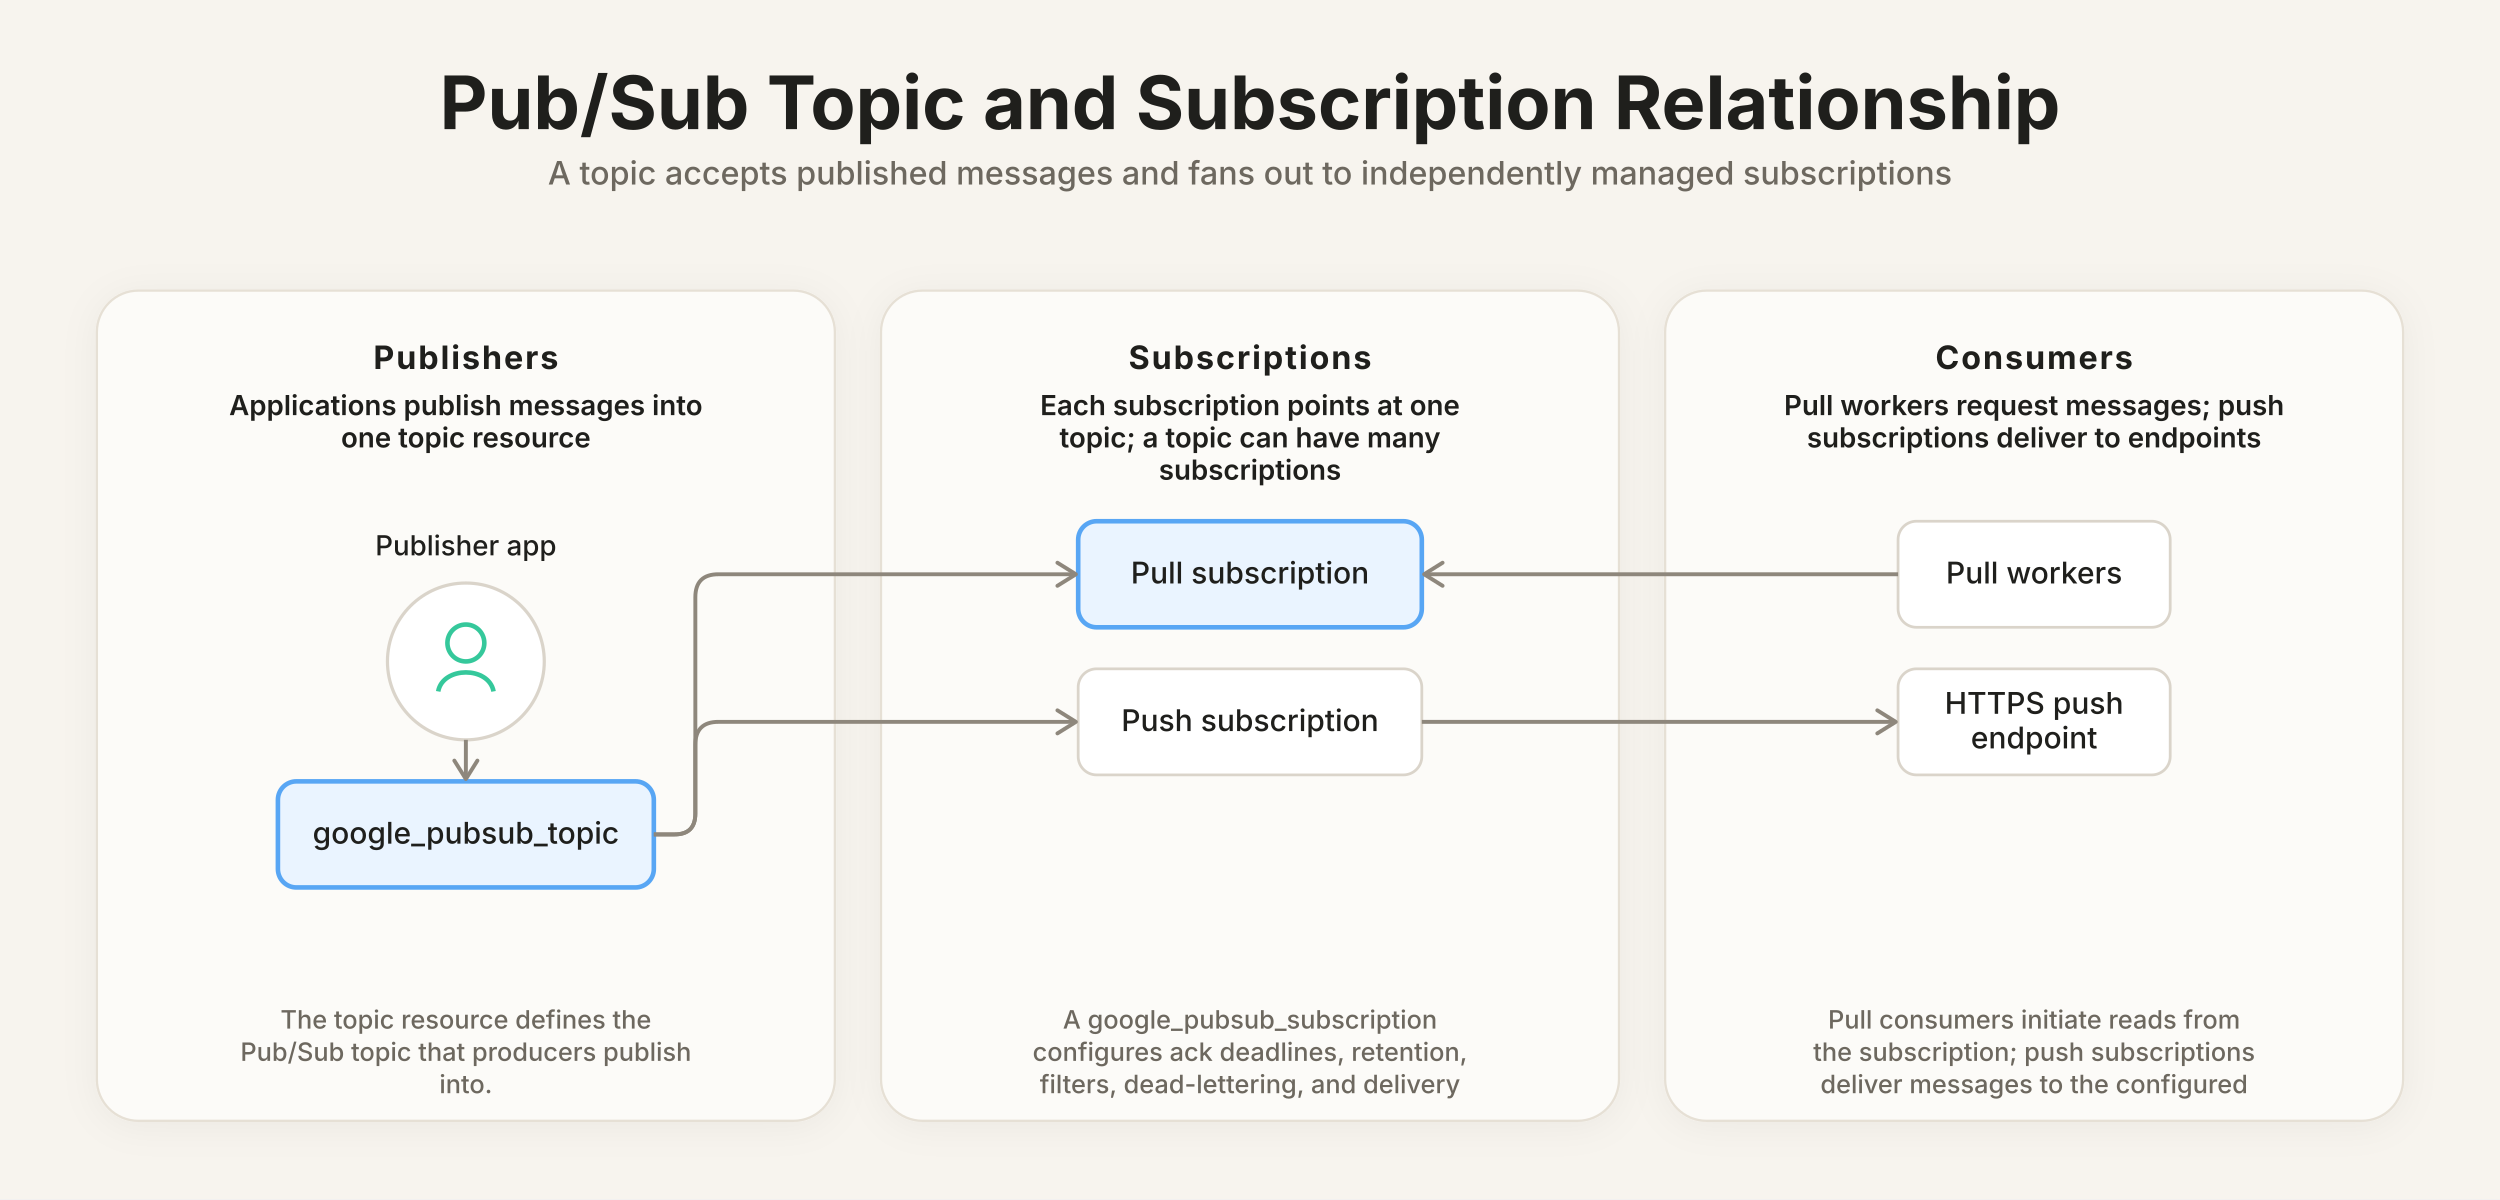
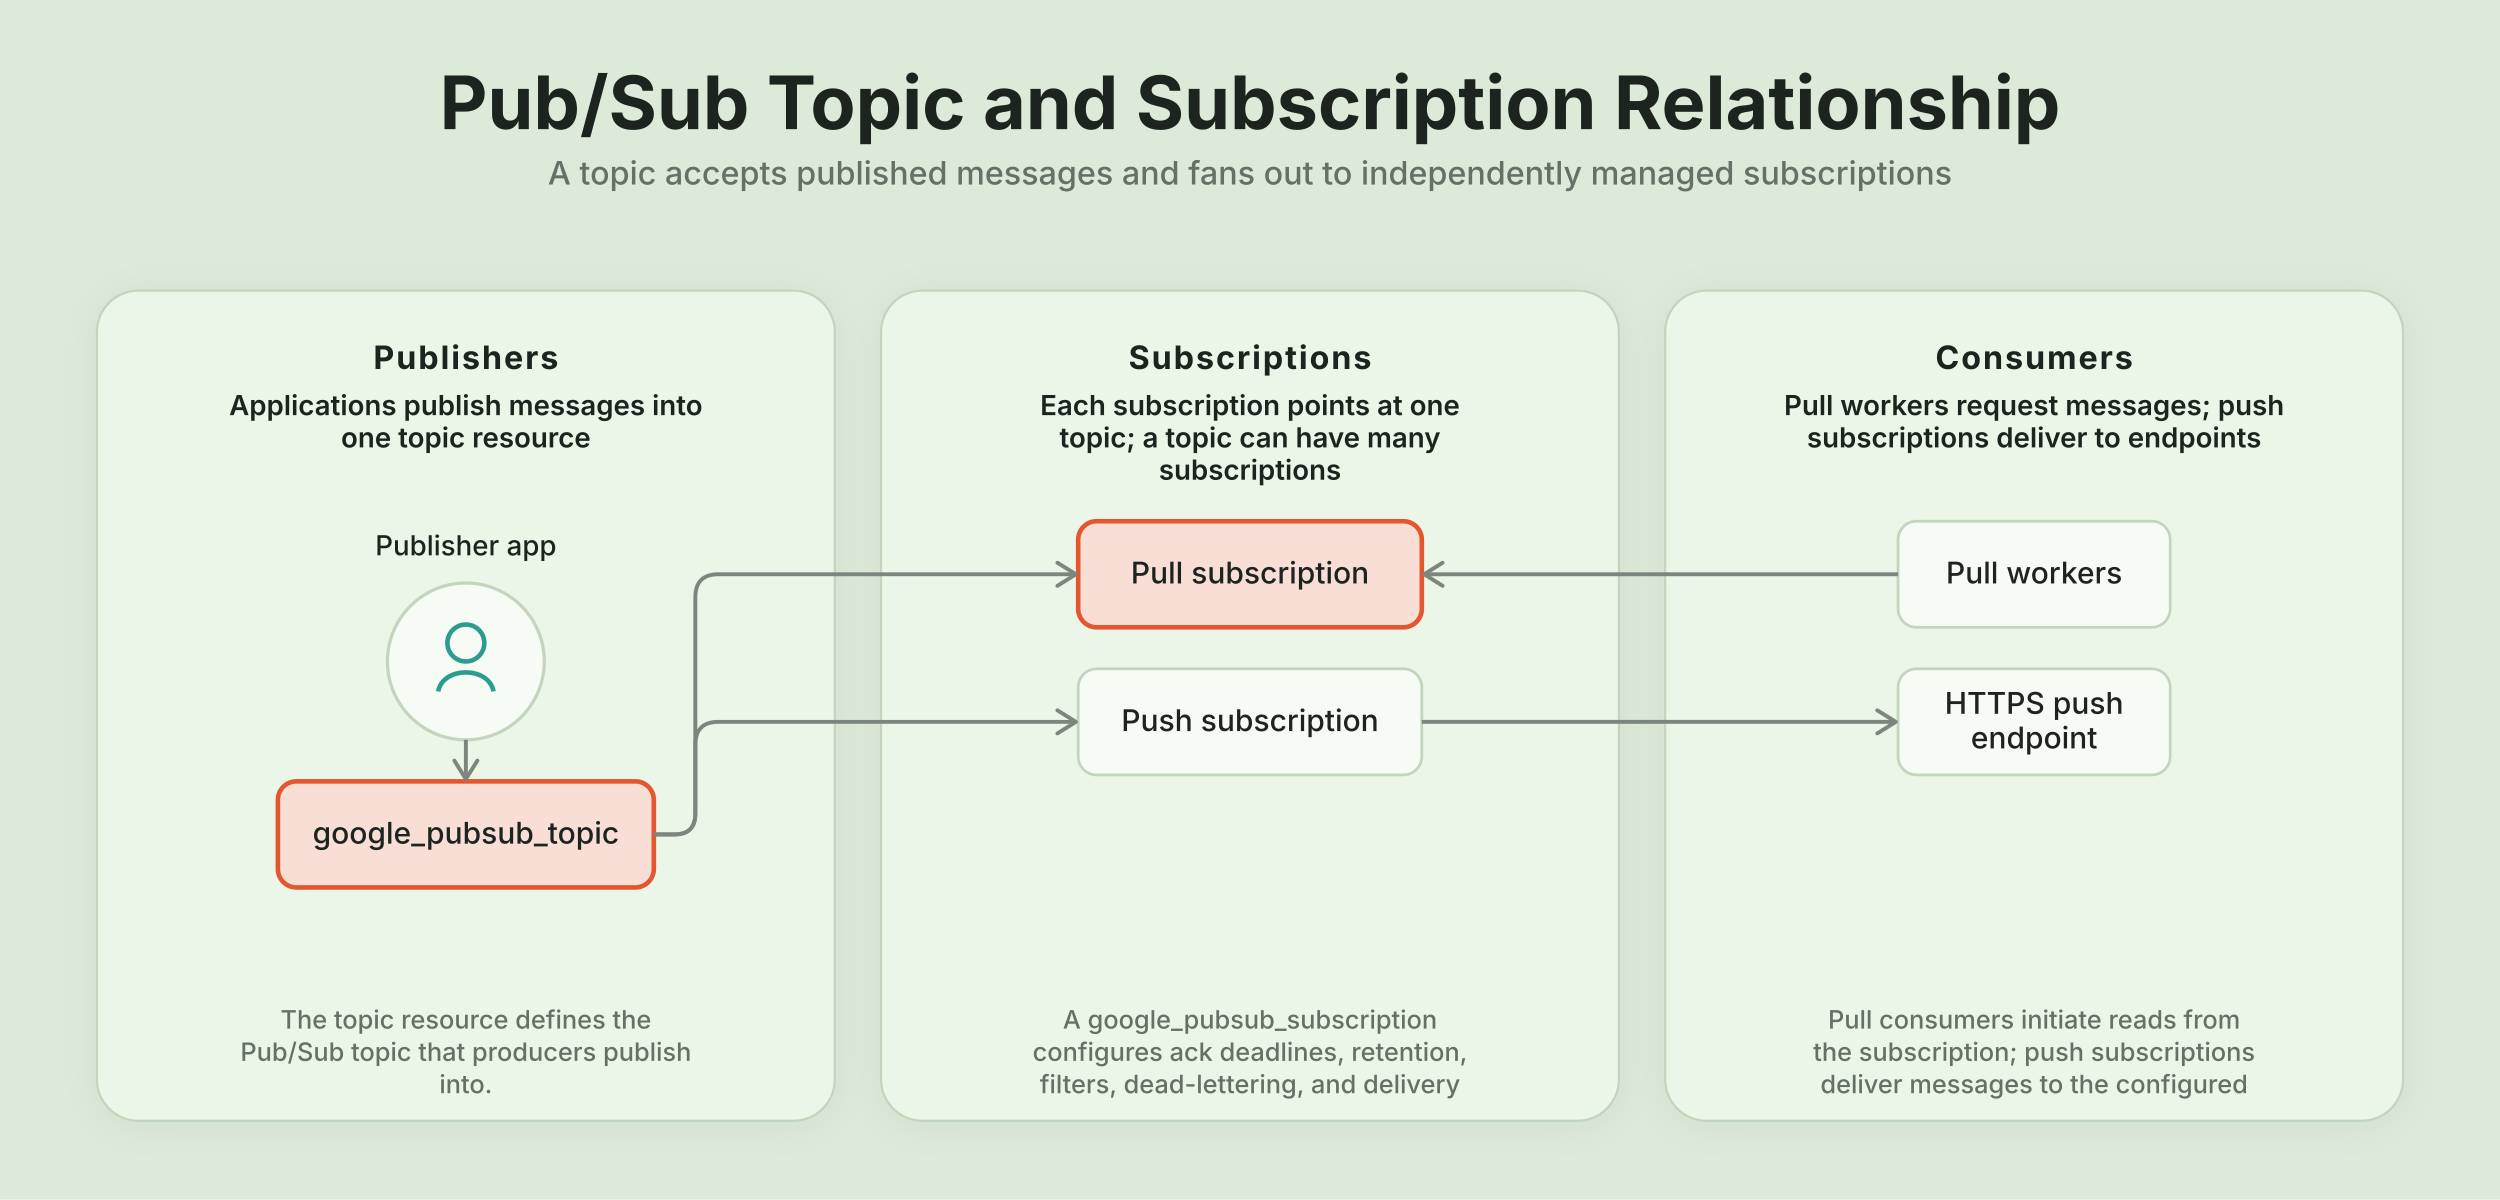
<svg xmlns="http://www.w3.org/2000/svg" width="1084" height="520" viewBox="0 0 1084 520" role="img" aria-label="Pub/Sub Topic and Subscription Relationship">
  <defs>
    <filter id="panelShadow" x="-10%" y="-10%" width="120%" height="140%">
      <feDropShadow dx="0" dy="2" stdDeviation="8" flood-color="rgba(0,0,0,0.05)" />
    </filter>
-     <marker id="arrow" viewBox="0 0 11 12" markerWidth="11" markerHeight="12" refX="9.5" refY="6" orient="auto" markerUnits="userSpaceOnUse" overflow="visible">
-       <path d="M 1.5 1.0 L 9.5 6 L 1.5 11.0" fill="none" stroke="#8E877C" stroke-width="1.7" stroke-linecap="round" stroke-linejoin="round" />
+     <marker id="arrow-ink-signal" viewBox="0 0 11 12" markerWidth="11" markerHeight="12" refX="9.5" refY="6" orient="auto" markerUnits="userSpaceOnUse" overflow="visible">
+       <path d="M 1.5 1.0 L 9.5 6 L 1.5 11.0" fill="none" stroke="#7D857E" stroke-width="1.7" stroke-linecap="round" stroke-linejoin="round" />
    </marker>
  </defs>
-   <rect width="1084" height="520" fill="#F7F4EE" />
-   <text x="542.0" y="56" text-anchor="middle" font-family="Inter, ui-sans-serif, system-ui, sans-serif" font-size="32" font-weight="700" fill="#1F1F1C">Pub/Sub Topic and Subscription Relationship</text>
-   <text x="542.0" y="80" text-anchor="middle" font-family="Inter, ui-sans-serif, system-ui, sans-serif" font-size="14" font-weight="500" fill="#6D685F">A topic accepts published messages and fans out to independently managed subscriptions</text>
-   <rect x="42.0" y="126.0" width="320.0" height="360.0" rx="18" fill="#FCFBF8" stroke="#E6E0D5" filter="url(#panelShadow)" />
-   <text x="202.0" y="160.0" text-anchor="middle" font-family="Inter, ui-sans-serif, system-ui, sans-serif" font-size="14" font-weight="700" letter-spacing="0.06em" fill="#1F1F1C">Publishers</text>
-   <text x="202.0" y="180.0" text-anchor="middle" font-family="Inter, ui-sans-serif, system-ui, sans-serif" font-size="12" font-weight="600" fill="#1F1F1C">Applications publish messages into</text>
-   <text x="202.0" y="194.0" text-anchor="middle" font-family="Inter, ui-sans-serif, system-ui, sans-serif" font-size="12" font-weight="600" fill="#1F1F1C">one topic resource</text>
-   <text x="202.0" y="446.0" text-anchor="middle" font-family="Inter, ui-sans-serif, system-ui, sans-serif" font-size="11" font-weight="500" fill="#6D685F">The topic resource defines the</text>
-   <text x="202.0" y="460.0" text-anchor="middle" font-family="Inter, ui-sans-serif, system-ui, sans-serif" font-size="11" font-weight="500" fill="#6D685F">Pub/Sub topic that producers publish</text>
-   <text x="202.0" y="474.0" text-anchor="middle" font-family="Inter, ui-sans-serif, system-ui, sans-serif" font-size="11" font-weight="500" fill="#6D685F">into.</text>
-   <rect x="382.0" y="126.0" width="320.0" height="360.0" rx="18" fill="#FCFBF8" stroke="#E6E0D5" filter="url(#panelShadow)" />
-   <text x="542.0" y="160.0" text-anchor="middle" font-family="Inter, ui-sans-serif, system-ui, sans-serif" font-size="14" font-weight="700" letter-spacing="0.06em" fill="#1F1F1C">Subscriptions</text>
-   <text x="542.0" y="180.0" text-anchor="middle" font-family="Inter, ui-sans-serif, system-ui, sans-serif" font-size="12" font-weight="600" fill="#1F1F1C">Each subscription points at one</text>
-   <text x="542.0" y="194.0" text-anchor="middle" font-family="Inter, ui-sans-serif, system-ui, sans-serif" font-size="12" font-weight="600" fill="#1F1F1C">topic; a topic can have many</text>
-   <text x="542.0" y="208.0" text-anchor="middle" font-family="Inter, ui-sans-serif, system-ui, sans-serif" font-size="12" font-weight="600" fill="#1F1F1C">subscriptions</text>
-   <text x="542.0" y="446.0" text-anchor="middle" font-family="Inter, ui-sans-serif, system-ui, sans-serif" font-size="11" font-weight="500" fill="#6D685F">A google_pubsub_subscription</text>
-   <text x="542.0" y="460.0" text-anchor="middle" font-family="Inter, ui-sans-serif, system-ui, sans-serif" font-size="11" font-weight="500" fill="#6D685F">configures ack deadlines, retention,</text>
-   <text x="542.0" y="474.0" text-anchor="middle" font-family="Inter, ui-sans-serif, system-ui, sans-serif" font-size="11" font-weight="500" fill="#6D685F">filters, dead-lettering, and delivery</text>
-   <rect x="722.0" y="126.0" width="320.0" height="360.0" rx="18" fill="#FCFBF8" stroke="#E6E0D5" filter="url(#panelShadow)" />
-   <text x="882.0" y="160.0" text-anchor="middle" font-family="Inter, ui-sans-serif, system-ui, sans-serif" font-size="14" font-weight="700" letter-spacing="0.06em" fill="#1F1F1C">Consumers</text>
-   <text x="882.0" y="180.0" text-anchor="middle" font-family="Inter, ui-sans-serif, system-ui, sans-serif" font-size="12" font-weight="600" fill="#1F1F1C">Pull workers request messages; push</text>
-   <text x="882.0" y="194.0" text-anchor="middle" font-family="Inter, ui-sans-serif, system-ui, sans-serif" font-size="12" font-weight="600" fill="#1F1F1C">subscriptions deliver to endpoints</text>
-   <text x="882.0" y="446.0" text-anchor="middle" font-family="Inter, ui-sans-serif, system-ui, sans-serif" font-size="11" font-weight="500" fill="#6D685F">Pull consumers initiate reads from</text>
-   <text x="882.0" y="460.0" text-anchor="middle" font-family="Inter, ui-sans-serif, system-ui, sans-serif" font-size="11" font-weight="500" fill="#6D685F">the subscription; push subscriptions</text>
-   <text x="882.0" y="474.0" text-anchor="middle" font-family="Inter, ui-sans-serif, system-ui, sans-serif" font-size="11" font-weight="500" fill="#6D685F">deliver messages to the configured</text>
-   <rect x="467.5" y="226.0" width="149.0" height="46.0" rx="8" fill="#EAF4FF" stroke="#58A6F4" stroke-width="2" />
-   <text x="542.0" y="253.0" text-anchor="middle" font-family="Inter, ui-sans-serif, system-ui, sans-serif" font-size="13" font-weight="500" fill="#1F1F1C">Pull subscription</text>
-   <rect x="823.0" y="226.0" width="118.0" height="46.0" rx="8" fill="#FFFFFF" stroke="#DAD4CA" stroke-width="1.2" />
-   <text x="882.0" y="253.0" text-anchor="middle" font-family="Inter, ui-sans-serif, system-ui, sans-serif" font-size="13" font-weight="500" fill="#1F1F1C">Pull workers</text>
-   <circle cx="202.0" cy="286.8" r="34.0" fill="#FFFFFF" stroke="#DAD4CA" stroke-width="1.4" />
-   <circle cx="202.0" cy="278.8" r="8" fill="none" stroke="#35C89B" stroke-width="2" />
-   <path d="M 190.0 299.8 C 192.0 288.8, 212.0 288.8, 214.0 299.8" fill="none" stroke="#35C89B" stroke-width="2" />
-   <text x="202.0" y="240.8" text-anchor="middle" font-family="Inter, ui-sans-serif, system-ui, sans-serif" font-size="12" font-weight="500" fill="#1F1F1C">Publisher app</text>
-   <rect x="467.5" y="290.0" width="149.0" height="46.0" rx="8" fill="#FFFFFF" stroke="#DAD4CA" stroke-width="1.2" />
-   <text x="542.0" y="317.0" text-anchor="middle" font-family="Inter, ui-sans-serif, system-ui, sans-serif" font-size="13" font-weight="500" fill="#1F1F1C">Push subscription</text>
-   <rect x="823.0" y="290.0" width="118.0" height="46.0" rx="8" fill="#FFFFFF" stroke="#DAD4CA" stroke-width="1.2" />
-   <text x="882.0" y="309.5" text-anchor="middle" font-family="Inter, ui-sans-serif, system-ui, sans-serif" font-size="13" font-weight="500" fill="#1F1F1C">HTTPS push</text>
-   <text x="882.0" y="324.5" text-anchor="middle" font-family="Inter, ui-sans-serif, system-ui, sans-serif" font-size="13" font-weight="500" fill="#1F1F1C">endpoint</text>
-   <rect x="120.5" y="338.8" width="163.0" height="46.0" rx="8" fill="#EAF4FF" stroke="#58A6F4" stroke-width="2" />
-   <text x="202.0" y="365.8" text-anchor="middle" font-family="Inter, ui-sans-serif, system-ui, sans-serif" font-size="13" font-weight="500" fill="#1F1F1C">google_pubsub_topic</text>
-   <path d="M 202.0 320.8 L 202.0 337.8" fill="none" stroke="#8E877C" stroke-width="1.7" marker-end="url(#arrow)" />
-   <path d="M 283.5 361.8 L 292.5 361.8 Q 301.5 361.8 301.5 352.8 L 301.5 259.0 Q 301.5 249.0 311.5 249.0 L 466.5 249.0" fill="none" stroke="#8E877C" stroke-width="1.7" marker-end="url(#arrow)" />
-   <path d="M 283.5 361.8 L 292.5 361.8 Q 301.5 361.8 301.5 352.8 L 301.5 323.0 Q 301.5 313.0 311.5 313.0 L 466.5 313.0" fill="none" stroke="#8E877C" stroke-width="1.7" marker-end="url(#arrow)" />
-   <path d="M 823.0 249.0 L 617.5 249.0" fill="none" stroke="#8E877C" stroke-width="1.7" marker-end="url(#arrow)" />
-   <path d="M 616.5 313.0 L 822.0 313.0" fill="none" stroke="#8E877C" stroke-width="1.7" marker-end="url(#arrow)" />
+   <rect width="1084" height="520" fill="#DDE9D9" />
+   <text x="542.0" y="56" text-anchor="middle" font-family="Inter, ui-sans-serif, system-ui, sans-serif" font-size="32" font-weight="700" fill="#1D2420">Pub/Sub Topic and Subscription Relationship</text>
+   <text x="542.0" y="80" text-anchor="middle" font-family="Inter, ui-sans-serif, system-ui, sans-serif" font-size="14" font-weight="500" fill="#657067">A topic accepts published messages and fans out to independently managed subscriptions</text>
+   <rect x="42.0" y="126.0" width="320.0" height="360.0" rx="18" fill="#EBF5E8" stroke="#C4D5BE" filter="url(#panelShadow)" />
+   <text x="202.0" y="160.0" text-anchor="middle" font-family="Inter, ui-sans-serif, system-ui, sans-serif" font-size="14" font-weight="700" letter-spacing="0.06em" fill="#1D2420">Publishers</text>
+   <text x="202.0" y="180.0" text-anchor="middle" font-family="Inter, ui-sans-serif, system-ui, sans-serif" font-size="12" font-weight="600" fill="#1D2420">Applications publish messages into</text>
+   <text x="202.0" y="194.0" text-anchor="middle" font-family="Inter, ui-sans-serif, system-ui, sans-serif" font-size="12" font-weight="600" fill="#1D2420">one topic resource</text>
+   <text x="202.0" y="446.0" text-anchor="middle" font-family="Inter, ui-sans-serif, system-ui, sans-serif" font-size="11" font-weight="500" fill="#657067">The topic resource defines the</text>
+   <text x="202.0" y="460.0" text-anchor="middle" font-family="Inter, ui-sans-serif, system-ui, sans-serif" font-size="11" font-weight="500" fill="#657067">Pub/Sub topic that producers publish</text>
+   <text x="202.0" y="474.0" text-anchor="middle" font-family="Inter, ui-sans-serif, system-ui, sans-serif" font-size="11" font-weight="500" fill="#657067">into.</text>
+   <rect x="382.0" y="126.0" width="320.0" height="360.0" rx="18" fill="#EBF5E8" stroke="#C4D5BE" filter="url(#panelShadow)" />
+   <text x="542.0" y="160.0" text-anchor="middle" font-family="Inter, ui-sans-serif, system-ui, sans-serif" font-size="14" font-weight="700" letter-spacing="0.06em" fill="#1D2420">Subscriptions</text>
+   <text x="542.0" y="180.0" text-anchor="middle" font-family="Inter, ui-sans-serif, system-ui, sans-serif" font-size="12" font-weight="600" fill="#1D2420">Each subscription points at one</text>
+   <text x="542.0" y="194.0" text-anchor="middle" font-family="Inter, ui-sans-serif, system-ui, sans-serif" font-size="12" font-weight="600" fill="#1D2420">topic; a topic can have many</text>
+   <text x="542.0" y="208.0" text-anchor="middle" font-family="Inter, ui-sans-serif, system-ui, sans-serif" font-size="12" font-weight="600" fill="#1D2420">subscriptions</text>
+   <text x="542.0" y="446.0" text-anchor="middle" font-family="Inter, ui-sans-serif, system-ui, sans-serif" font-size="11" font-weight="500" fill="#657067">A google_pubsub_subscription</text>
+   <text x="542.0" y="460.0" text-anchor="middle" font-family="Inter, ui-sans-serif, system-ui, sans-serif" font-size="11" font-weight="500" fill="#657067">configures ack deadlines, retention,</text>
+   <text x="542.0" y="474.0" text-anchor="middle" font-family="Inter, ui-sans-serif, system-ui, sans-serif" font-size="11" font-weight="500" fill="#657067">filters, dead-lettering, and delivery</text>
+   <rect x="722.0" y="126.0" width="320.0" height="360.0" rx="18" fill="#EBF5E8" stroke="#C4D5BE" filter="url(#panelShadow)" />
+   <text x="882.0" y="160.0" text-anchor="middle" font-family="Inter, ui-sans-serif, system-ui, sans-serif" font-size="14" font-weight="700" letter-spacing="0.06em" fill="#1D2420">Consumers</text>
+   <text x="882.0" y="180.0" text-anchor="middle" font-family="Inter, ui-sans-serif, system-ui, sans-serif" font-size="12" font-weight="600" fill="#1D2420">Pull workers request messages; push</text>
+   <text x="882.0" y="194.0" text-anchor="middle" font-family="Inter, ui-sans-serif, system-ui, sans-serif" font-size="12" font-weight="600" fill="#1D2420">subscriptions deliver to endpoints</text>
+   <text x="882.0" y="446.0" text-anchor="middle" font-family="Inter, ui-sans-serif, system-ui, sans-serif" font-size="11" font-weight="500" fill="#657067">Pull consumers initiate reads from</text>
+   <text x="882.0" y="460.0" text-anchor="middle" font-family="Inter, ui-sans-serif, system-ui, sans-serif" font-size="11" font-weight="500" fill="#657067">the subscription; push subscriptions</text>
+   <text x="882.0" y="474.0" text-anchor="middle" font-family="Inter, ui-sans-serif, system-ui, sans-serif" font-size="11" font-weight="500" fill="#657067">deliver messages to the configured</text>
+   <rect x="467.5" y="226.0" width="149.0" height="46.0" rx="8" fill="#F9DED6" stroke="#E4572E" stroke-width="2" />
+   <text x="542.0" y="253.0" text-anchor="middle" font-family="Inter, ui-sans-serif, system-ui, sans-serif" font-size="13" font-weight="500" fill="#1D2420">Pull subscription</text>
+   <rect x="823.0" y="226.0" width="118.0" height="46.0" rx="8" fill="#F6FBF5" stroke="#C4D5BE" stroke-width="1.2" />
+   <text x="882.0" y="253.0" text-anchor="middle" font-family="Inter, ui-sans-serif, system-ui, sans-serif" font-size="13" font-weight="500" fill="#1D2420">Pull workers</text>
+   <circle cx="202.0" cy="286.8" r="34.0" fill="#F6FBF5" stroke="#C4D5BE" stroke-width="1.4" />
+   <circle cx="202.0" cy="278.8" r="8" fill="none" stroke="#2A9D8F" stroke-width="2" />
+   <path d="M 190.0 299.8 C 192.0 288.8, 212.0 288.8, 214.0 299.8" fill="none" stroke="#2A9D8F" stroke-width="2" />
+   <text x="202.0" y="240.8" text-anchor="middle" font-family="Inter, ui-sans-serif, system-ui, sans-serif" font-size="12" font-weight="500" fill="#1D2420">Publisher app</text>
+   <rect x="467.5" y="290.0" width="149.0" height="46.0" rx="8" fill="#F6FBF5" stroke="#C4D5BE" stroke-width="1.2" />
+   <text x="542.0" y="317.0" text-anchor="middle" font-family="Inter, ui-sans-serif, system-ui, sans-serif" font-size="13" font-weight="500" fill="#1D2420">Push subscription</text>
+   <rect x="823.0" y="290.0" width="118.0" height="46.0" rx="8" fill="#F6FBF5" stroke="#C4D5BE" stroke-width="1.2" />
+   <text x="882.0" y="309.5" text-anchor="middle" font-family="Inter, ui-sans-serif, system-ui, sans-serif" font-size="13" font-weight="500" fill="#1D2420">HTTPS push</text>
+   <text x="882.0" y="324.5" text-anchor="middle" font-family="Inter, ui-sans-serif, system-ui, sans-serif" font-size="13" font-weight="500" fill="#1D2420">endpoint</text>
+   <rect x="120.5" y="338.8" width="163.0" height="46.0" rx="8" fill="#F9DED6" stroke="#E4572E" stroke-width="2" />
+   <text x="202.0" y="365.8" text-anchor="middle" font-family="Inter, ui-sans-serif, system-ui, sans-serif" font-size="13" font-weight="500" fill="#1D2420">google_pubsub_topic</text>
+   <path d="M 202.0 320.8 L 202.0 337.8" fill="none" stroke="#7D857E" stroke-width="1.7" marker-end="url(#arrow-ink-signal)" />
+   <path d="M 283.5 361.8 L 292.5 361.8 Q 301.5 361.8 301.5 352.8 L 301.5 259.0 Q 301.5 249.0 311.5 249.0 L 466.5 249.0" fill="none" stroke="#7D857E" stroke-width="1.7" marker-end="url(#arrow-ink-signal)" />
+   <path d="M 283.5 361.8 L 292.5 361.8 Q 301.5 361.8 301.5 352.8 L 301.5 323.0 Q 301.5 313.0 311.5 313.0 L 466.5 313.0" fill="none" stroke="#7D857E" stroke-width="1.7" marker-end="url(#arrow-ink-signal)" />
+   <path d="M 823.0 249.0 L 617.5 249.0" fill="none" stroke="#7D857E" stroke-width="1.7" marker-end="url(#arrow-ink-signal)" />
+   <path d="M 616.5 313.0 L 822.0 313.0" fill="none" stroke="#7D857E" stroke-width="1.7" marker-end="url(#arrow-ink-signal)" />
</svg>
